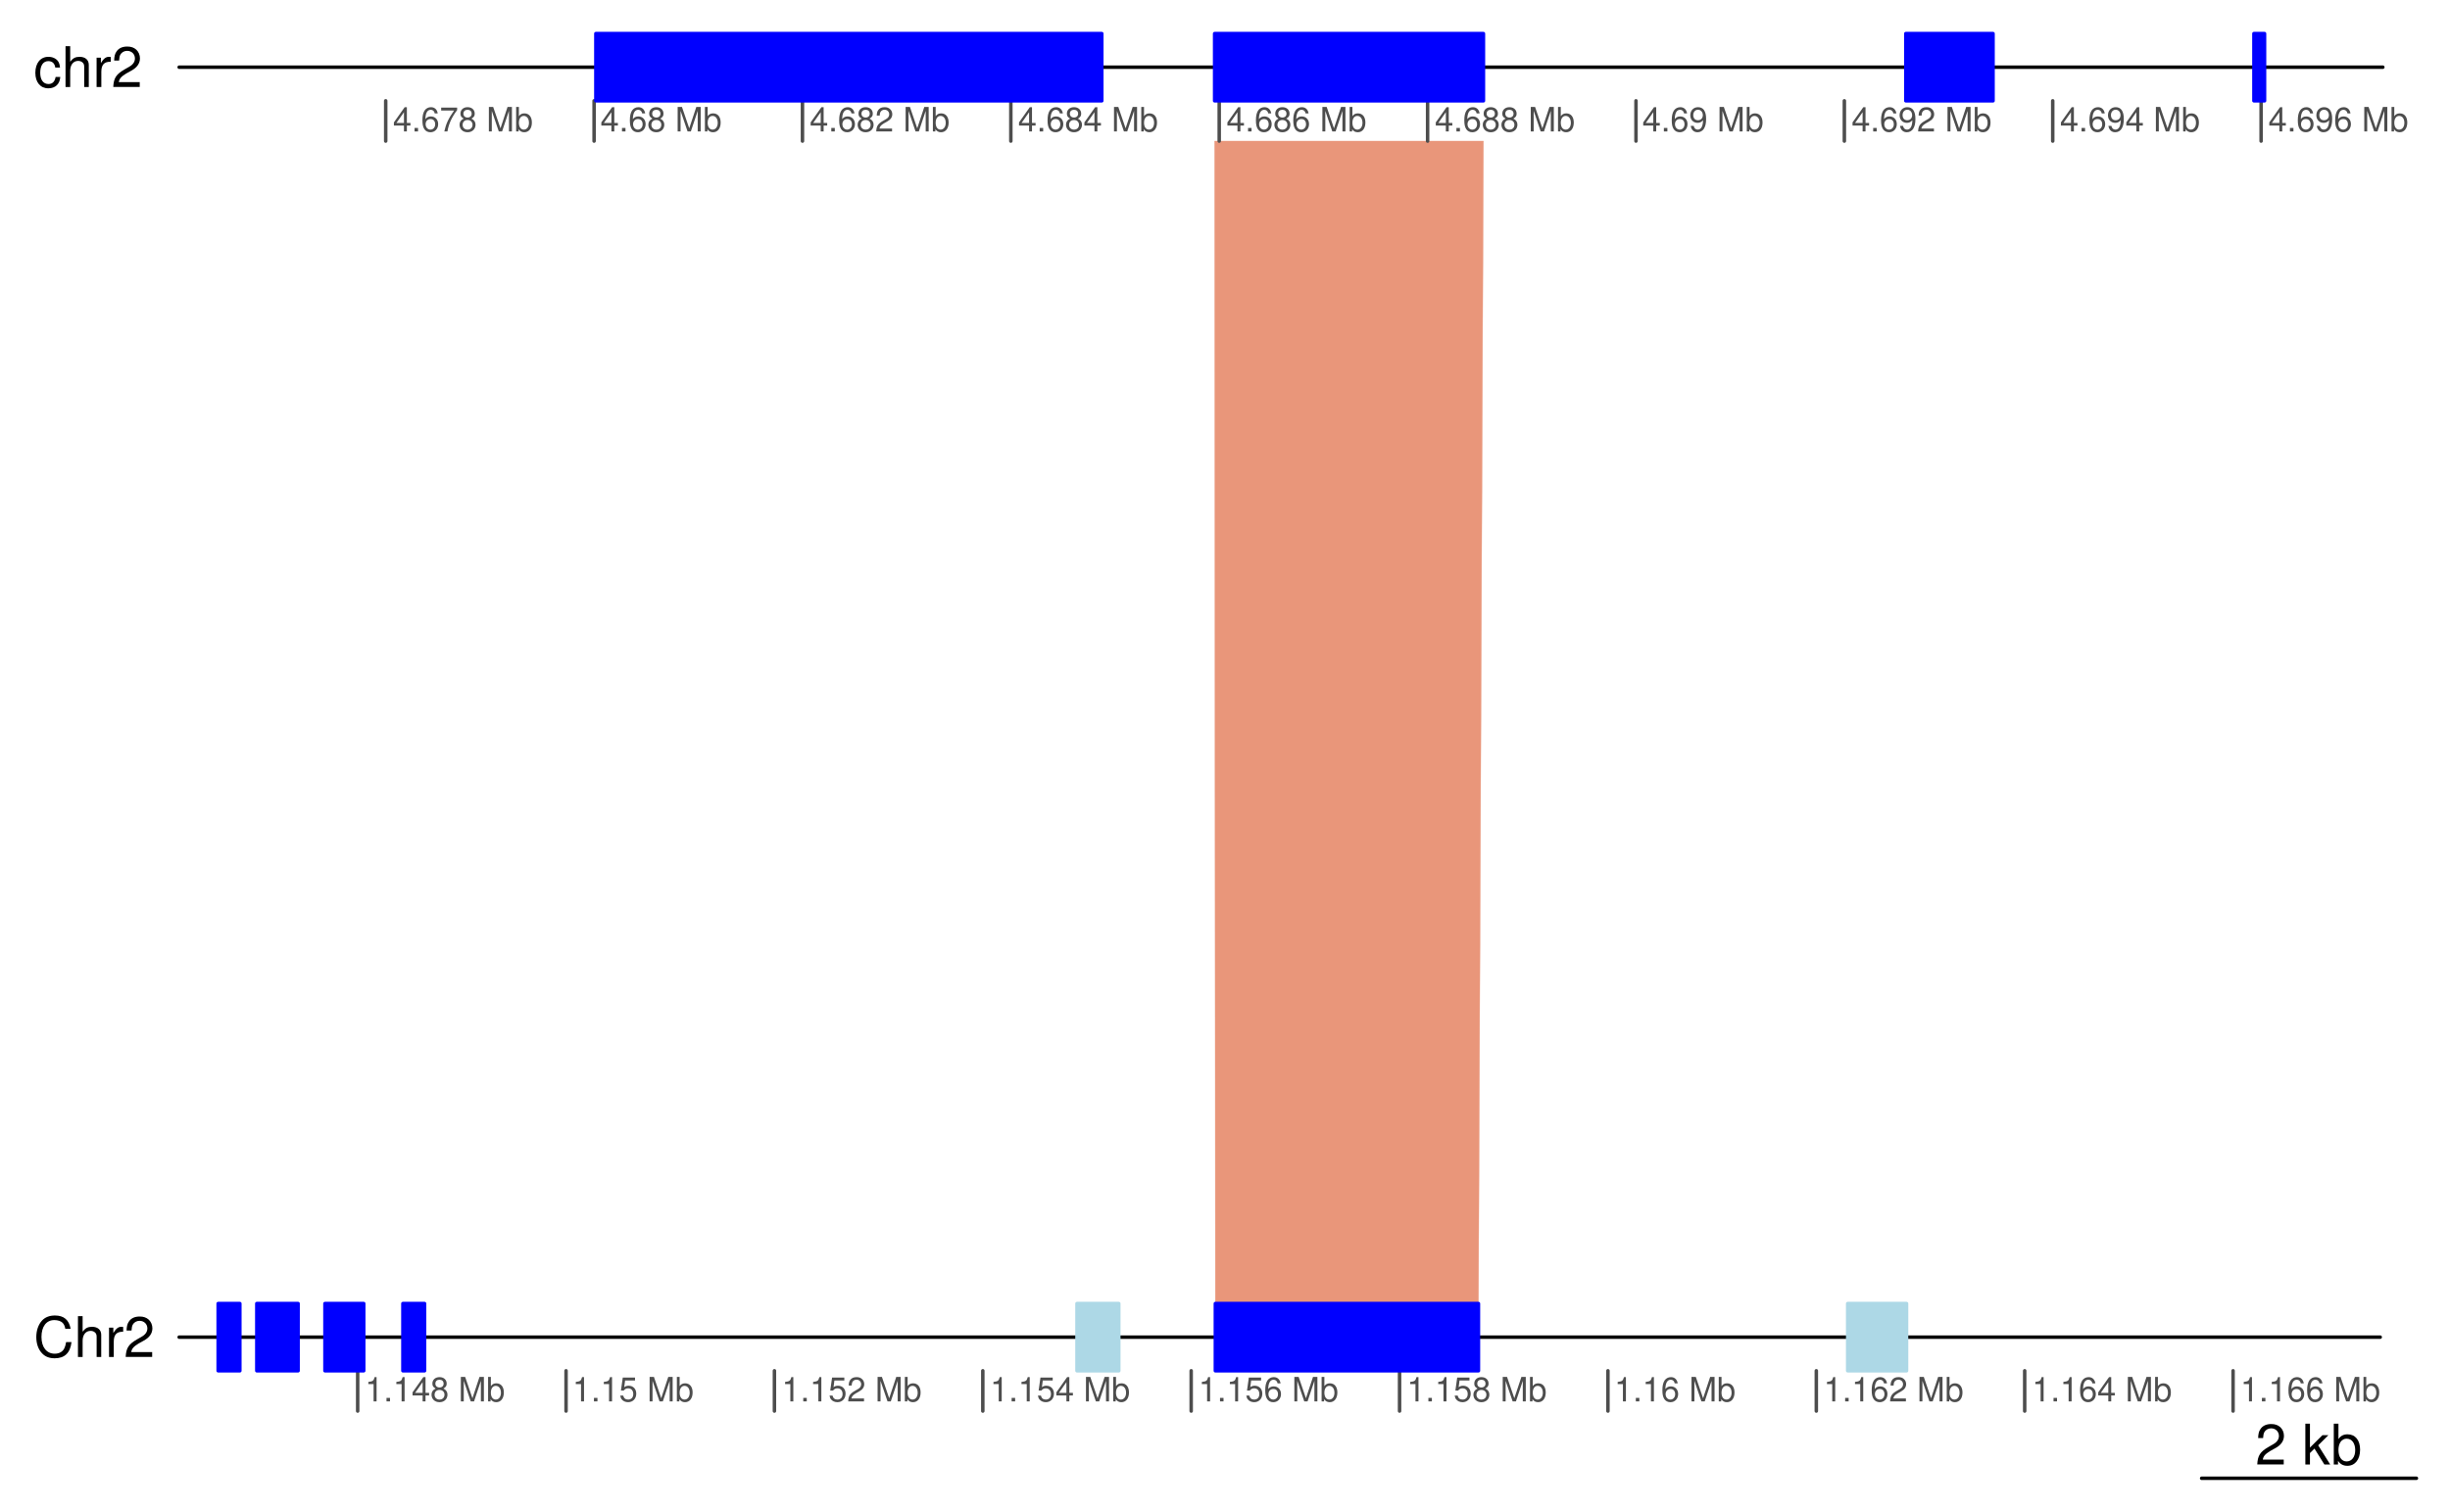
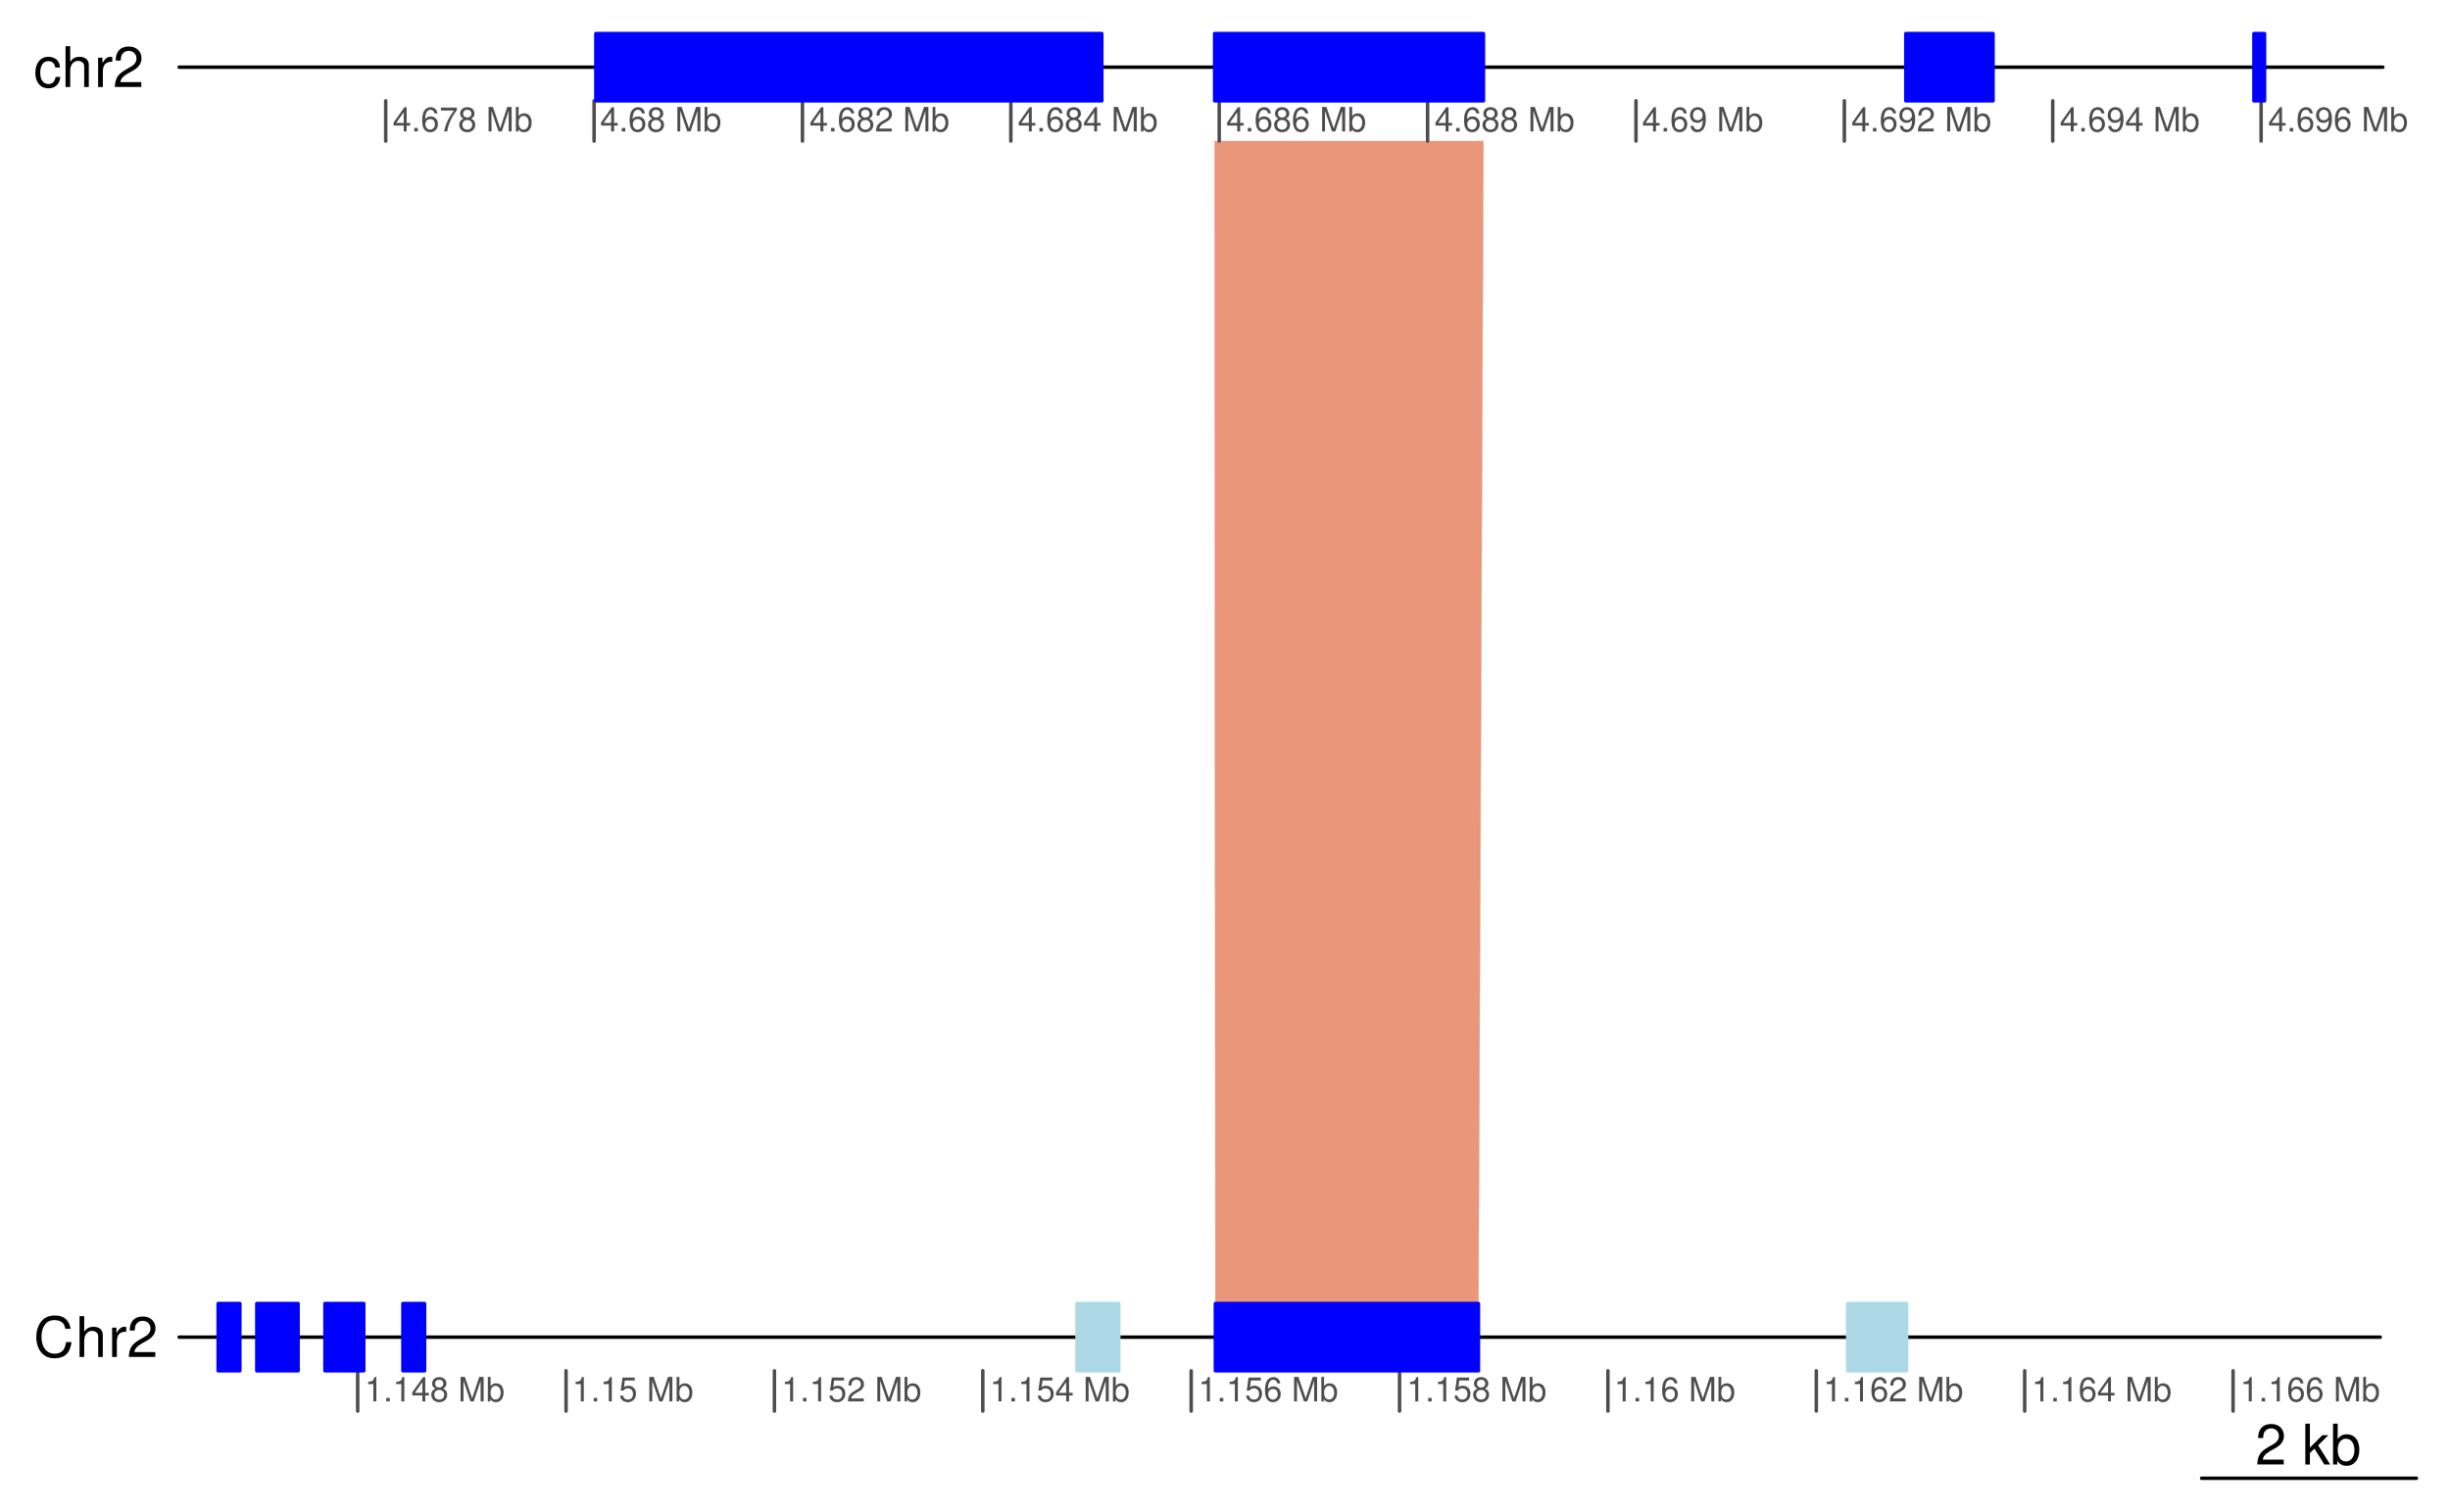
<svg xmlns="http://www.w3.org/2000/svg" xmlns:xlink="http://www.w3.org/1999/xlink" width="525pt" height="324pt" viewBox="0 0 525 324" version="1.1">
  <defs>
    <g>
      <symbol overflow="visible" id="glyph0-0">
        <path style="stroke:none;" d="" />
      </symbol>
      <symbol overflow="visible" id="glyph0-1">
        <path style="stroke:none;" d="M 6.078 -1.047 L 1.594 -1.047 C 1.703 -1.766 2.094 -2.219 3.125 -2.859 L 4.328 -3.531 C 5.516 -4.188 6.125 -5.078 6.125 -6.141 C 6.125 -6.859 5.844 -7.531 5.344 -8 C 4.844 -8.453 4.219 -8.672 3.406 -8.672 C 2.328 -8.672 1.531 -8.297 1.062 -7.547 C 0.75 -7.094 0.625 -6.547 0.594 -5.672 L 1.656 -5.672 C 1.688 -6.266 1.766 -6.609 1.906 -6.906 C 2.188 -7.422 2.734 -7.75 3.375 -7.75 C 4.328 -7.75 5.047 -7.062 5.047 -6.125 C 5.047 -5.422 4.656 -4.828 3.906 -4.391 L 2.797 -3.75 C 1.016 -2.719 0.5 -1.906 0.406 -0.016 L 6.078 -0.016 Z M 6.078 -1.047 " />
      </symbol>
      <symbol overflow="visible" id="glyph0-2">
        <path style="stroke:none;" d="" />
      </symbol>
      <symbol overflow="visible" id="glyph0-3">
        <path style="stroke:none;" d="M 1.688 -8.75 L 0.703 -8.75 L 0.703 0 L 1.688 0 L 1.688 -2.453 L 2.656 -3.406 L 4.781 0 L 6.031 0 L 3.453 -4.109 L 5.641 -6.281 L 4.359 -6.281 L 1.688 -3.625 Z M 1.688 -8.75 " />
      </symbol>
      <symbol overflow="visible" id="glyph0-4">
        <path style="stroke:none;" d="M 0.641 -8.75 L 0.641 0 L 1.547 0 L 1.547 -0.797 C 2.031 -0.078 2.656 0.281 3.547 0.281 C 5.203 0.281 6.281 -1.078 6.281 -3.172 C 6.281 -5.203 5.25 -6.469 3.594 -6.469 C 2.719 -6.469 2.109 -6.141 1.641 -5.438 L 1.641 -8.75 Z M 3.391 -5.531 C 4.516 -5.531 5.234 -4.562 5.234 -3.062 C 5.234 -1.625 4.484 -0.656 3.391 -0.656 C 2.328 -0.656 1.641 -1.625 1.641 -3.094 C 1.641 -4.578 2.328 -5.531 3.391 -5.531 Z M 3.391 -5.531 " />
      </symbol>
      <symbol overflow="visible" id="glyph0-5">
        <path style="stroke:none;" d="M 5.656 -4.172 C 5.609 -4.781 5.469 -5.188 5.234 -5.531 C 4.797 -6.125 4.047 -6.469 3.172 -6.469 C 1.469 -6.469 0.375 -5.125 0.375 -3.031 C 0.375 -1.016 1.453 0.281 3.156 0.281 C 4.656 0.281 5.609 -0.625 5.719 -2.156 L 4.719 -2.156 C 4.547 -1.156 4.031 -0.641 3.188 -0.641 C 2.078 -0.641 1.422 -1.547 1.422 -3.031 C 1.422 -4.609 2.062 -5.547 3.156 -5.547 C 4 -5.547 4.531 -5.047 4.641 -4.172 Z M 5.656 -4.172 " />
      </symbol>
      <symbol overflow="visible" id="glyph0-6">
        <path style="stroke:none;" d="M 0.844 -8.75 L 0.844 0 L 1.844 0 L 1.844 -3.469 C 1.844 -4.75 2.516 -5.594 3.547 -5.594 C 3.875 -5.594 4.188 -5.5 4.422 -5.312 C 4.719 -5.094 4.844 -4.797 4.844 -4.359 L 4.844 0 L 5.828 0 L 5.828 -4.75 C 5.828 -5.812 5.078 -6.469 3.859 -6.469 C 2.969 -6.469 2.422 -6.188 1.844 -5.422 L 1.844 -8.75 Z M 0.844 -8.75 " />
      </symbol>
      <symbol overflow="visible" id="glyph0-7">
        <path style="stroke:none;" d="M 0.828 -6.281 L 0.828 0 L 1.844 0 L 1.844 -3.266 C 1.844 -4.781 2.469 -5.453 3.859 -5.406 L 3.859 -6.438 C 3.688 -6.453 3.594 -6.469 3.469 -6.469 C 2.812 -6.469 2.328 -6.078 1.75 -5.141 L 1.75 -6.281 Z M 0.828 -6.281 " />
      </symbol>
      <symbol overflow="visible" id="glyph0-8">
        <path style="stroke:none;" d="M 7.938 -6.031 C 7.594 -7.953 6.484 -8.891 4.578 -8.891 C 3.391 -8.891 2.453 -8.516 1.797 -7.797 C 1.016 -6.938 0.578 -5.688 0.578 -4.266 C 0.578 -2.828 1.016 -1.594 1.844 -0.75 C 2.516 -0.047 3.391 0.281 4.531 0.281 C 6.656 0.281 7.859 -0.875 8.125 -3.188 L 6.969 -3.188 C 6.875 -2.594 6.75 -2.188 6.578 -1.844 C 6.219 -1.109 5.469 -0.703 4.531 -0.703 C 2.797 -0.703 1.688 -2.094 1.688 -4.281 C 1.688 -6.531 2.734 -7.906 4.438 -7.906 C 5.141 -7.906 5.812 -7.703 6.172 -7.359 C 6.484 -7.062 6.672 -6.703 6.797 -6.031 Z M 7.938 -6.031 " />
      </symbol>
      <symbol overflow="visible" id="glyph1-0">
        <path style="stroke:none;" d="" />
      </symbol>
      <symbol overflow="visible" id="glyph1-1">
        <path style="stroke:none;" d="M 2.359 -1.266 L 2.359 0 L 2.984 0 L 2.984 -1.266 L 3.75 -1.266 L 3.75 -1.828 L 2.984 -1.828 L 2.984 -5.203 L 2.516 -5.203 L 0.203 -1.938 L 0.203 -1.266 Z M 2.359 -1.828 L 0.75 -1.828 L 2.359 -4.125 Z M 2.359 -1.828 " />
      </symbol>
      <symbol overflow="visible" id="glyph1-2">
        <path style="stroke:none;" d="M 1.375 -0.75 L 0.625 -0.75 L 0.625 0 L 1.375 0 Z M 1.375 -0.75 " />
      </symbol>
      <symbol overflow="visible" id="glyph1-3">
        <path style="stroke:none;" d="M 3.594 -3.859 C 3.469 -4.703 2.922 -5.203 2.141 -5.203 C 1.578 -5.203 1.078 -4.938 0.766 -4.469 C 0.453 -3.953 0.312 -3.328 0.312 -2.375 C 0.312 -1.5 0.438 -0.938 0.734 -0.484 C 1.016 -0.062 1.469 0.172 2.031 0.172 C 3 0.172 3.688 -0.562 3.688 -1.578 C 3.688 -2.531 3.047 -3.219 2.125 -3.219 C 1.625 -3.219 1.234 -3.031 0.953 -2.641 C 0.969 -3.938 1.375 -4.641 2.094 -4.641 C 2.547 -4.641 2.859 -4.359 2.953 -3.859 Z M 2.047 -2.656 C 2.672 -2.656 3.047 -2.219 3.047 -1.531 C 3.047 -0.875 2.609 -0.391 2.031 -0.391 C 1.438 -0.391 1 -0.891 1 -1.562 C 1 -2.203 1.422 -2.656 2.047 -2.656 Z M 2.047 -2.656 " />
      </symbol>
      <symbol overflow="visible" id="glyph1-4">
        <path style="stroke:none;" d="M 3.75 -5.109 L 0.328 -5.109 L 0.328 -4.484 L 3.094 -4.484 C 1.875 -2.75 1.375 -1.672 1 0 L 1.672 0 C 1.953 -1.641 2.594 -3.047 3.75 -4.578 Z M 3.75 -5.109 " />
      </symbol>
      <symbol overflow="visible" id="glyph1-5">
        <path style="stroke:none;" d="M 2.812 -2.75 C 3.344 -3.062 3.516 -3.328 3.516 -3.812 C 3.516 -4.641 2.891 -5.203 1.984 -5.203 C 1.078 -5.203 0.453 -4.641 0.453 -3.828 C 0.453 -3.328 0.609 -3.078 1.141 -2.75 C 0.547 -2.453 0.266 -2.031 0.266 -1.453 C 0.266 -0.5 0.969 0.172 1.984 0.172 C 2.984 0.172 3.688 -0.5 3.688 -1.453 C 3.688 -2.031 3.406 -2.453 2.812 -2.75 Z M 1.984 -4.641 C 2.516 -4.641 2.859 -4.328 2.859 -3.797 C 2.859 -3.312 2.516 -2.984 1.984 -2.984 C 1.438 -2.984 1.094 -3.312 1.094 -3.812 C 1.094 -4.328 1.438 -4.641 1.984 -4.641 Z M 1.984 -2.453 C 2.609 -2.453 3.047 -2.031 3.047 -1.438 C 3.047 -0.812 2.625 -0.391 1.969 -0.391 C 1.344 -0.391 0.922 -0.828 0.922 -1.422 C 0.922 -2.047 1.344 -2.453 1.984 -2.453 Z M 1.984 -2.453 " />
      </symbol>
      <symbol overflow="visible" id="glyph1-6">
        <path style="stroke:none;" d="" />
      </symbol>
      <symbol overflow="visible" id="glyph1-7">
        <path style="stroke:none;" d="M 3.375 0 L 4.844 -4.406 L 4.844 0 L 5.484 0 L 5.484 -5.25 L 4.547 -5.25 L 3.031 -0.672 L 1.469 -5.25 L 0.547 -5.25 L 0.547 0 L 1.172 0 L 1.172 -4.406 L 2.672 0 Z M 3.375 0 " />
      </symbol>
      <symbol overflow="visible" id="glyph1-8">
        <path style="stroke:none;" d="M 0.391 -5.25 L 0.391 0 L 0.922 0 L 0.922 -0.484 C 1.219 -0.047 1.594 0.172 2.125 0.172 C 3.125 0.172 3.766 -0.641 3.766 -1.906 C 3.766 -3.125 3.156 -3.875 2.156 -3.875 C 1.641 -3.875 1.266 -3.688 0.984 -3.266 L 0.984 -5.25 Z M 2.031 -3.328 C 2.703 -3.328 3.141 -2.734 3.141 -1.844 C 3.141 -0.984 2.688 -0.391 2.031 -0.391 C 1.391 -0.391 0.984 -0.969 0.984 -1.859 C 0.984 -2.75 1.391 -3.328 2.031 -3.328 Z M 2.031 -3.328 " />
      </symbol>
      <symbol overflow="visible" id="glyph1-9">
        <path style="stroke:none;" d="M 3.641 -0.625 L 0.953 -0.625 C 1.016 -1.062 1.25 -1.328 1.875 -1.719 L 2.594 -2.125 C 3.312 -2.516 3.688 -3.047 3.688 -3.688 C 3.688 -4.125 3.516 -4.531 3.203 -4.797 C 2.906 -5.078 2.531 -5.203 2.047 -5.203 C 1.391 -5.203 0.922 -4.984 0.641 -4.531 C 0.453 -4.25 0.375 -3.938 0.359 -3.406 L 1 -3.406 C 1.016 -3.766 1.062 -3.969 1.141 -4.141 C 1.312 -4.453 1.641 -4.656 2.031 -4.656 C 2.594 -4.656 3.031 -4.234 3.031 -3.672 C 3.031 -3.25 2.797 -2.891 2.344 -2.641 L 1.672 -2.25 C 0.609 -1.641 0.297 -1.141 0.25 0 L 3.641 0 Z M 3.641 -0.625 " />
      </symbol>
      <symbol overflow="visible" id="glyph1-10">
        <path style="stroke:none;" d="M 0.375 -1.188 C 0.5 -0.344 1.047 0.172 1.828 0.172 C 2.406 0.172 2.906 -0.109 3.203 -0.578 C 3.516 -1.094 3.672 -1.719 3.672 -2.672 C 3.672 -3.547 3.531 -4.094 3.234 -4.562 C 2.953 -4.984 2.5 -5.203 1.938 -5.203 C 0.969 -5.203 0.281 -4.484 0.281 -3.469 C 0.281 -2.516 0.922 -1.844 1.844 -1.844 C 2.328 -1.844 2.688 -2.016 3.016 -2.406 C 3 -1.109 2.594 -0.391 1.875 -0.391 C 1.422 -0.391 1.109 -0.688 1.016 -1.188 Z M 1.938 -4.656 C 2.531 -4.656 2.969 -4.156 2.969 -3.484 C 2.969 -2.844 2.547 -2.406 1.922 -2.406 C 1.297 -2.406 0.922 -2.828 0.922 -3.516 C 0.922 -4.172 1.344 -4.656 1.938 -4.656 Z M 1.938 -4.656 " />
      </symbol>
      <symbol overflow="visible" id="glyph1-11">
        <path style="stroke:none;" d="M 1.859 -3.703 L 1.859 0 L 2.5 0 L 2.5 -5.203 L 2.078 -5.203 C 1.859 -4.406 1.719 -4.297 0.734 -4.172 L 0.734 -3.703 Z M 1.859 -3.703 " />
      </symbol>
      <symbol overflow="visible" id="glyph1-12">
        <path style="stroke:none;" d="M 3.422 -5.109 L 0.797 -5.109 L 0.406 -2.328 L 1 -2.328 C 1.297 -2.672 1.531 -2.797 1.938 -2.797 C 2.625 -2.797 3.047 -2.328 3.047 -1.578 C 3.047 -0.844 2.625 -0.391 1.938 -0.391 C 1.375 -0.391 1.031 -0.672 0.891 -1.25 L 0.25 -1.25 C 0.344 -0.828 0.406 -0.641 0.562 -0.453 C 0.844 -0.062 1.375 0.172 1.938 0.172 C 2.969 0.172 3.688 -0.578 3.688 -1.656 C 3.688 -2.672 3.031 -3.359 2.047 -3.359 C 1.688 -3.359 1.391 -3.266 1.109 -3.047 L 1.297 -4.484 L 3.422 -4.484 Z M 3.422 -5.109 " />
      </symbol>
    </g>
  </defs>
  <g id="surface2">
    <path style="fill:none;stroke-width:0.75;stroke-linecap:round;stroke-linejoin:round;stroke:rgb(0%,0%,0%);stroke-opacity:1;stroke-miterlimit:10;" d="M 517.801 316.801 L 471.785 316.801 " />
    <g style="fill:rgb(0%,0%,0%);fill-opacity:1;">
      <use xlink:href="#glyph0-1" x="483.293" y="313.85" />
-       <use xlink:href="#glyph0-2" x="489.965" y="313.85" />
-       <use xlink:href="#glyph0-3" x="493.301" y="313.85" />
-       <use xlink:href="#glyph0-4" x="499.455" y="313.85" />
+       <use xlink:href="#glyph0-2" x="490.293" y="313.85" />
+       <use xlink:href="#glyph0-3" x="493.293" y="313.85" />
+       <use xlink:href="#glyph0-4" x="499.293" y="313.85" />
    </g>
    <g style="fill:rgb(0%,0%,0%);fill-opacity:1;">
      <use xlink:href="#glyph0-5" x="7.199" y="18.646" />
-       <use xlink:href="#glyph0-6" x="13.198" y="18.646" />
-       <use xlink:href="#glyph0-7" x="19.87" y="18.646" />
-       <use xlink:href="#glyph0-1" x="23.865" y="18.646" />
+       <use xlink:href="#glyph0-6" x="13.199" y="18.646" />
+       <use xlink:href="#glyph0-7" x="20.199" y="18.646" />
+       <use xlink:href="#glyph0-1" x="24.199" y="18.646" />
    </g>
    <g style="fill:rgb(0%,0%,0%);fill-opacity:1;">
      <use xlink:href="#glyph0-8" x="7.199" y="290.807" />
-       <use xlink:href="#glyph0-6" x="15.862" y="290.807" />
-       <use xlink:href="#glyph0-7" x="22.534" y="290.807" />
-       <use xlink:href="#glyph0-1" x="26.529" y="290.807" />
+       <use xlink:href="#glyph0-6" x="16.199" y="290.807" />
+       <use xlink:href="#glyph0-7" x="23.199" y="290.807" />
+       <use xlink:href="#glyph0-1" x="27.199" y="290.807" />
    </g>
    <path style="fill-rule:nonzero;fill:rgb(91.373%,58.824%,47.843%);fill-opacity:1;stroke-width:0.075;stroke-linecap:round;stroke-linejoin:round;stroke:rgb(91.373%,58.824%,47.843%);stroke-opacity:1;stroke-miterlimit:10;" d="M 260.277 30.238 L 317.879 30.238 L 316.809 279.359 L 260.434 279.359 Z M 260.277 30.238 " />
    <path style="fill:none;stroke-width:0.75;stroke-linecap:round;stroke-linejoin:round;stroke:rgb(30.196%,30.196%,30.196%);stroke-opacity:1;stroke-miterlimit:10;" d="M 82.652 30.238 L 82.652 21.602 " />
    <path style="fill:none;stroke-width:0.75;stroke-linecap:round;stroke-linejoin:round;stroke:rgb(30.196%,30.196%,30.196%);stroke-opacity:1;stroke-miterlimit:10;" d="M 127.305 30.238 L 127.305 21.602 " />
    <path style="fill:none;stroke-width:0.75;stroke-linecap:round;stroke-linejoin:round;stroke:rgb(30.196%,30.196%,30.196%);stroke-opacity:1;stroke-miterlimit:10;" d="M 171.957 30.238 L 171.957 21.602 " />
    <path style="fill:none;stroke-width:0.75;stroke-linecap:round;stroke-linejoin:round;stroke:rgb(30.196%,30.196%,30.196%);stroke-opacity:1;stroke-miterlimit:10;" d="M 216.609 30.238 L 216.609 21.602 " />
    <path style="fill:none;stroke-width:0.75;stroke-linecap:round;stroke-linejoin:round;stroke:rgb(30.196%,30.196%,30.196%);stroke-opacity:1;stroke-miterlimit:10;" d="M 261.262 30.238 L 261.262 21.602 " />
    <path style="fill:none;stroke-width:0.75;stroke-linecap:round;stroke-linejoin:round;stroke:rgb(30.196%,30.196%,30.196%);stroke-opacity:1;stroke-miterlimit:10;" d="M 305.914 30.238 L 305.914 21.602 " />
    <path style="fill:none;stroke-width:0.75;stroke-linecap:round;stroke-linejoin:round;stroke:rgb(30.196%,30.196%,30.196%);stroke-opacity:1;stroke-miterlimit:10;" d="M 350.566 30.238 L 350.566 21.602 " />
    <path style="fill:none;stroke-width:0.75;stroke-linecap:round;stroke-linejoin:round;stroke:rgb(30.196%,30.196%,30.196%);stroke-opacity:1;stroke-miterlimit:10;" d="M 395.219 30.238 L 395.219 21.602 " />
    <path style="fill:none;stroke-width:0.75;stroke-linecap:round;stroke-linejoin:round;stroke:rgb(30.196%,30.196%,30.196%);stroke-opacity:1;stroke-miterlimit:10;" d="M 439.871 30.238 L 439.871 21.602 " />
    <path style="fill:none;stroke-width:0.75;stroke-linecap:round;stroke-linejoin:round;stroke:rgb(30.196%,30.196%,30.196%);stroke-opacity:1;stroke-miterlimit:10;" d="M 484.523 30.238 L 484.523 21.602 " />
    <g style="fill:rgb(30.196%,30.196%,30.196%);fill-opacity:1;">
-       <use xlink:href="#glyph1-1" x="84.203" y="28.17" />
-       <use xlink:href="#glyph1-2" x="88.205" y="28.17" />
-       <use xlink:href="#glyph1-3" x="90.206" y="28.17" />
-       <use xlink:href="#glyph1-4" x="94.208" y="28.17" />
-       <use xlink:href="#glyph1-5" x="98.21" y="28.17" />
-       <use xlink:href="#glyph1-6" x="102.212" y="28.17" />
-       <use xlink:href="#glyph1-7" x="104.213" y="28.17" />
-       <use xlink:href="#glyph1-8" x="110.209" y="28.17" />
-     </g>
-     <g style="fill:rgb(30.196%,30.196%,30.196%);fill-opacity:1;">
-       <use xlink:href="#glyph1-1" x="128.656" y="28.17" />
-       <use xlink:href="#glyph1-2" x="132.658" y="28.17" />
-       <use xlink:href="#glyph1-3" x="134.659" y="28.17" />
-       <use xlink:href="#glyph1-5" x="138.661" y="28.17" />
-       <use xlink:href="#glyph1-6" x="142.663" y="28.17" />
-       <use xlink:href="#glyph1-7" x="144.664" y="28.17" />
-       <use xlink:href="#glyph1-8" x="150.66" y="28.17" />
-     </g>
-     <g style="fill:rgb(30.196%,30.196%,30.196%);fill-opacity:1;">
-       <use xlink:href="#glyph1-1" x="173.508" y="28.17" />
-       <use xlink:href="#glyph1-2" x="177.51" y="28.17" />
-       <use xlink:href="#glyph1-3" x="179.511" y="28.17" />
-       <use xlink:href="#glyph1-5" x="183.513" y="28.17" />
-       <use xlink:href="#glyph1-9" x="187.515" y="28.17" />
-       <use xlink:href="#glyph1-6" x="191.517" y="28.17" />
-       <use xlink:href="#glyph1-7" x="193.518" y="28.17" />
-       <use xlink:href="#glyph1-8" x="199.514" y="28.17" />
-     </g>
-     <g style="fill:rgb(30.196%,30.196%,30.196%);fill-opacity:1;">
-       <use xlink:href="#glyph1-1" x="218.16" y="28.17" />
-       <use xlink:href="#glyph1-2" x="222.162" y="28.17" />
-       <use xlink:href="#glyph1-3" x="224.163" y="28.17" />
-       <use xlink:href="#glyph1-5" x="228.165" y="28.17" />
-       <use xlink:href="#glyph1-1" x="232.167" y="28.17" />
-       <use xlink:href="#glyph1-6" x="236.169" y="28.17" />
-       <use xlink:href="#glyph1-7" x="238.17" y="28.17" />
-       <use xlink:href="#glyph1-8" x="244.166" y="28.17" />
-     </g>
-     <g style="fill:rgb(30.196%,30.196%,30.196%);fill-opacity:1;">
-       <use xlink:href="#glyph1-1" x="262.812" y="28.17" />
-       <use xlink:href="#glyph1-2" x="266.814" y="28.17" />
-       <use xlink:href="#glyph1-3" x="268.815" y="28.17" />
-       <use xlink:href="#glyph1-5" x="272.817" y="28.17" />
-       <use xlink:href="#glyph1-3" x="276.819" y="28.17" />
-       <use xlink:href="#glyph1-6" x="280.821" y="28.17" />
-       <use xlink:href="#glyph1-7" x="282.822" y="28.17" />
-       <use xlink:href="#glyph1-8" x="288.818" y="28.17" />
-     </g>
-     <g style="fill:rgb(30.196%,30.196%,30.196%);fill-opacity:1;">
-       <use xlink:href="#glyph1-1" x="307.465" y="28.17" />
-       <use xlink:href="#glyph1-2" x="311.467" y="28.17" />
-       <use xlink:href="#glyph1-3" x="313.468" y="28.17" />
-       <use xlink:href="#glyph1-5" x="317.47" y="28.17" />
-       <use xlink:href="#glyph1-5" x="321.472" y="28.17" />
-       <use xlink:href="#glyph1-6" x="325.474" y="28.17" />
-       <use xlink:href="#glyph1-7" x="327.475" y="28.17" />
-       <use xlink:href="#glyph1-8" x="333.471" y="28.17" />
-     </g>
-     <g style="fill:rgb(30.196%,30.196%,30.196%);fill-opacity:1;">
-       <use xlink:href="#glyph1-1" x="351.918" y="28.17" />
-       <use xlink:href="#glyph1-2" x="355.92" y="28.17" />
-       <use xlink:href="#glyph1-3" x="357.921" y="28.17" />
-       <use xlink:href="#glyph1-10" x="361.923" y="28.17" />
-       <use xlink:href="#glyph1-6" x="365.925" y="28.17" />
-       <use xlink:href="#glyph1-7" x="367.926" y="28.17" />
-       <use xlink:href="#glyph1-8" x="373.922" y="28.17" />
-     </g>
-     <g style="fill:rgb(30.196%,30.196%,30.196%);fill-opacity:1;">
-       <use xlink:href="#glyph1-1" x="396.77" y="28.17" />
-       <use xlink:href="#glyph1-2" x="400.771" y="28.17" />
-       <use xlink:href="#glyph1-3" x="402.772" y="28.17" />
-       <use xlink:href="#glyph1-10" x="406.774" y="28.17" />
-       <use xlink:href="#glyph1-9" x="410.776" y="28.17" />
-       <use xlink:href="#glyph1-6" x="414.778" y="28.17" />
-       <use xlink:href="#glyph1-7" x="416.779" y="28.17" />
-       <use xlink:href="#glyph1-8" x="422.775" y="28.17" />
-     </g>
-     <g style="fill:rgb(30.196%,30.196%,30.196%);fill-opacity:1;">
-       <use xlink:href="#glyph1-1" x="441.422" y="28.17" />
-       <use xlink:href="#glyph1-2" x="445.424" y="28.17" />
-       <use xlink:href="#glyph1-3" x="447.425" y="28.17" />
-       <use xlink:href="#glyph1-10" x="451.427" y="28.17" />
-       <use xlink:href="#glyph1-1" x="455.429" y="28.17" />
-       <use xlink:href="#glyph1-6" x="459.431" y="28.17" />
-       <use xlink:href="#glyph1-7" x="461.432" y="28.17" />
-       <use xlink:href="#glyph1-8" x="467.428" y="28.17" />
-     </g>
-     <g style="fill:rgb(30.196%,30.196%,30.196%);fill-opacity:1;">
-       <use xlink:href="#glyph1-1" x="486.074" y="28.17" />
-       <use xlink:href="#glyph1-2" x="490.076" y="28.17" />
-       <use xlink:href="#glyph1-3" x="492.077" y="28.17" />
-       <use xlink:href="#glyph1-10" x="496.079" y="28.17" />
-       <use xlink:href="#glyph1-3" x="500.081" y="28.17" />
-       <use xlink:href="#glyph1-6" x="504.083" y="28.17" />
-       <use xlink:href="#glyph1-7" x="506.084" y="28.17" />
-       <use xlink:href="#glyph1-8" x="512.08" y="28.17" />
+       <use xlink:href="#glyph1-1" x="84.152" y="28.17" />
+       <use xlink:href="#glyph1-2" x="88.152" y="28.17" />
+       <use xlink:href="#glyph1-3" x="90.152" y="28.17" />
+       <use xlink:href="#glyph1-4" x="94.152" y="28.17" />
+       <use xlink:href="#glyph1-5" x="98.152" y="28.17" />
+       <use xlink:href="#glyph1-6" x="102.152" y="28.17" />
+       <use xlink:href="#glyph1-7" x="104.152" y="28.17" />
+       <use xlink:href="#glyph1-8" x="110.152" y="28.17" />
+     </g>
+     <g style="fill:rgb(30.196%,30.196%,30.196%);fill-opacity:1;">
+       <use xlink:href="#glyph1-1" x="128.605" y="28.17" />
+       <use xlink:href="#glyph1-2" x="132.605" y="28.17" />
+       <use xlink:href="#glyph1-3" x="134.605" y="28.17" />
+       <use xlink:href="#glyph1-5" x="138.605" y="28.17" />
+       <use xlink:href="#glyph1-6" x="142.605" y="28.17" />
+       <use xlink:href="#glyph1-7" x="144.605" y="28.17" />
+       <use xlink:href="#glyph1-8" x="150.605" y="28.17" />
+     </g>
+     <g style="fill:rgb(30.196%,30.196%,30.196%);fill-opacity:1;">
+       <use xlink:href="#glyph1-1" x="173.457" y="28.17" />
+       <use xlink:href="#glyph1-2" x="177.457" y="28.17" />
+       <use xlink:href="#glyph1-3" x="179.457" y="28.17" />
+       <use xlink:href="#glyph1-5" x="183.457" y="28.17" />
+       <use xlink:href="#glyph1-9" x="187.457" y="28.17" />
+       <use xlink:href="#glyph1-6" x="191.457" y="28.17" />
+       <use xlink:href="#glyph1-7" x="193.457" y="28.17" />
+       <use xlink:href="#glyph1-8" x="199.457" y="28.17" />
+     </g>
+     <g style="fill:rgb(30.196%,30.196%,30.196%);fill-opacity:1;">
+       <use xlink:href="#glyph1-1" x="218.109" y="28.17" />
+       <use xlink:href="#glyph1-2" x="222.109" y="28.17" />
+       <use xlink:href="#glyph1-3" x="224.109" y="28.17" />
+       <use xlink:href="#glyph1-5" x="228.109" y="28.17" />
+       <use xlink:href="#glyph1-1" x="232.109" y="28.17" />
+       <use xlink:href="#glyph1-6" x="236.109" y="28.17" />
+       <use xlink:href="#glyph1-7" x="238.109" y="28.17" />
+       <use xlink:href="#glyph1-8" x="244.109" y="28.17" />
+     </g>
+     <g style="fill:rgb(30.196%,30.196%,30.196%);fill-opacity:1;">
+       <use xlink:href="#glyph1-1" x="262.762" y="28.17" />
+       <use xlink:href="#glyph1-2" x="266.762" y="28.17" />
+       <use xlink:href="#glyph1-3" x="268.762" y="28.17" />
+       <use xlink:href="#glyph1-5" x="272.762" y="28.17" />
+       <use xlink:href="#glyph1-3" x="276.762" y="28.17" />
+       <use xlink:href="#glyph1-6" x="280.762" y="28.17" />
+       <use xlink:href="#glyph1-7" x="282.762" y="28.17" />
+       <use xlink:href="#glyph1-8" x="288.762" y="28.17" />
+     </g>
+     <g style="fill:rgb(30.196%,30.196%,30.196%);fill-opacity:1;">
+       <use xlink:href="#glyph1-1" x="307.414" y="28.17" />
+       <use xlink:href="#glyph1-2" x="311.414" y="28.17" />
+       <use xlink:href="#glyph1-3" x="313.414" y="28.17" />
+       <use xlink:href="#glyph1-5" x="317.414" y="28.17" />
+       <use xlink:href="#glyph1-5" x="321.414" y="28.17" />
+       <use xlink:href="#glyph1-6" x="325.414" y="28.17" />
+       <use xlink:href="#glyph1-7" x="327.414" y="28.17" />
+       <use xlink:href="#glyph1-8" x="333.414" y="28.17" />
+     </g>
+     <g style="fill:rgb(30.196%,30.196%,30.196%);fill-opacity:1;">
+       <use xlink:href="#glyph1-1" x="351.867" y="28.17" />
+       <use xlink:href="#glyph1-2" x="355.867" y="28.17" />
+       <use xlink:href="#glyph1-3" x="357.867" y="28.17" />
+       <use xlink:href="#glyph1-10" x="361.867" y="28.17" />
+       <use xlink:href="#glyph1-6" x="365.867" y="28.17" />
+       <use xlink:href="#glyph1-7" x="367.867" y="28.17" />
+       <use xlink:href="#glyph1-8" x="373.867" y="28.17" />
+     </g>
+     <g style="fill:rgb(30.196%,30.196%,30.196%);fill-opacity:1;">
+       <use xlink:href="#glyph1-1" x="396.719" y="28.17" />
+       <use xlink:href="#glyph1-2" x="400.719" y="28.17" />
+       <use xlink:href="#glyph1-3" x="402.719" y="28.17" />
+       <use xlink:href="#glyph1-10" x="406.719" y="28.17" />
+       <use xlink:href="#glyph1-9" x="410.719" y="28.17" />
+       <use xlink:href="#glyph1-6" x="414.719" y="28.17" />
+       <use xlink:href="#glyph1-7" x="416.719" y="28.17" />
+       <use xlink:href="#glyph1-8" x="422.719" y="28.17" />
+     </g>
+     <g style="fill:rgb(30.196%,30.196%,30.196%);fill-opacity:1;">
+       <use xlink:href="#glyph1-1" x="441.371" y="28.17" />
+       <use xlink:href="#glyph1-2" x="445.371" y="28.17" />
+       <use xlink:href="#glyph1-3" x="447.371" y="28.17" />
+       <use xlink:href="#glyph1-10" x="451.371" y="28.17" />
+       <use xlink:href="#glyph1-1" x="455.371" y="28.17" />
+       <use xlink:href="#glyph1-6" x="459.371" y="28.17" />
+       <use xlink:href="#glyph1-7" x="461.371" y="28.17" />
+       <use xlink:href="#glyph1-8" x="467.371" y="28.17" />
+     </g>
+     <g style="fill:rgb(30.196%,30.196%,30.196%);fill-opacity:1;">
+       <use xlink:href="#glyph1-1" x="486.023" y="28.17" />
+       <use xlink:href="#glyph1-2" x="490.023" y="28.17" />
+       <use xlink:href="#glyph1-3" x="492.023" y="28.17" />
+       <use xlink:href="#glyph1-10" x="496.023" y="28.17" />
+       <use xlink:href="#glyph1-3" x="500.023" y="28.17" />
+       <use xlink:href="#glyph1-6" x="504.023" y="28.17" />
+       <use xlink:href="#glyph1-7" x="506.023" y="28.17" />
+       <use xlink:href="#glyph1-8" x="512.023" y="28.17" />
    </g>
    <path style="fill:none;stroke-width:0.75;stroke-linecap:round;stroke-linejoin:round;stroke:rgb(0%,0%,0%);stroke-opacity:1;stroke-miterlimit:10;" d="M 38.398 14.398 L 510.602 14.398 " />
    <path style="fill-rule:nonzero;fill:rgb(0%,0%,100%);fill-opacity:1;stroke-width:0.75;stroke-linecap:round;stroke-linejoin:round;stroke:rgb(0%,0%,100%);stroke-opacity:1;stroke-miterlimit:10;" d="M 260.277 21.602 L 260.277 7.199 L 317.879 7.199 L 317.879 21.602 Z M 260.277 21.602 " />
    <path style="fill-rule:nonzero;fill:rgb(0%,0%,100%);fill-opacity:1;stroke-width:0.75;stroke-linecap:round;stroke-linejoin:round;stroke:rgb(0%,0%,100%);stroke-opacity:1;stroke-miterlimit:10;" d="M 482.984 21.602 L 482.984 7.199 L 485.258 7.199 L 485.258 21.602 Z M 482.984 21.602 " />
    <path style="fill-rule:nonzero;fill:rgb(0%,0%,100%);fill-opacity:1;stroke-width:0.75;stroke-linecap:round;stroke-linejoin:round;stroke:rgb(0%,0%,100%);stroke-opacity:1;stroke-miterlimit:10;" d="M 127.684 21.602 L 127.684 7.199 L 236.098 7.199 L 236.098 21.602 Z M 127.684 21.602 " />
    <path style="fill-rule:nonzero;fill:rgb(0%,0%,100%);fill-opacity:1;stroke-width:0.75;stroke-linecap:round;stroke-linejoin:round;stroke:rgb(0%,0%,100%);stroke-opacity:1;stroke-miterlimit:10;" d="M 408.391 21.602 L 408.391 7.199 L 427.078 7.199 L 427.078 21.602 Z M 408.391 21.602 " />
    <path style="fill:none;stroke-width:0.75;stroke-linecap:round;stroke-linejoin:round;stroke:rgb(30.196%,30.196%,30.196%);stroke-opacity:1;stroke-miterlimit:10;" d="M 76.645 302.398 L 76.645 293.762 " />
    <path style="fill:none;stroke-width:0.75;stroke-linecap:round;stroke-linejoin:round;stroke:rgb(30.196%,30.196%,30.196%);stroke-opacity:1;stroke-miterlimit:10;" d="M 121.297 302.398 L 121.297 293.762 " />
    <path style="fill:none;stroke-width:0.75;stroke-linecap:round;stroke-linejoin:round;stroke:rgb(30.196%,30.196%,30.196%);stroke-opacity:1;stroke-miterlimit:10;" d="M 165.949 302.398 L 165.949 293.762 " />
    <path style="fill:none;stroke-width:0.75;stroke-linecap:round;stroke-linejoin:round;stroke:rgb(30.196%,30.196%,30.196%);stroke-opacity:1;stroke-miterlimit:10;" d="M 210.602 302.398 L 210.602 293.762 " />
    <path style="fill:none;stroke-width:0.75;stroke-linecap:round;stroke-linejoin:round;stroke:rgb(30.196%,30.196%,30.196%);stroke-opacity:1;stroke-miterlimit:10;" d="M 255.254 302.398 L 255.254 293.762 " />
    <path style="fill:none;stroke-width:0.75;stroke-linecap:round;stroke-linejoin:round;stroke:rgb(30.196%,30.196%,30.196%);stroke-opacity:1;stroke-miterlimit:10;" d="M 299.906 302.398 L 299.906 293.762 " />
    <path style="fill:none;stroke-width:0.75;stroke-linecap:round;stroke-linejoin:round;stroke:rgb(30.196%,30.196%,30.196%);stroke-opacity:1;stroke-miterlimit:10;" d="M 344.559 302.398 L 344.559 293.762 " />
    <path style="fill:none;stroke-width:0.75;stroke-linecap:round;stroke-linejoin:round;stroke:rgb(30.196%,30.196%,30.196%);stroke-opacity:1;stroke-miterlimit:10;" d="M 389.211 302.398 L 389.211 293.762 " />
    <path style="fill:none;stroke-width:0.75;stroke-linecap:round;stroke-linejoin:round;stroke:rgb(30.196%,30.196%,30.196%);stroke-opacity:1;stroke-miterlimit:10;" d="M 433.863 302.398 L 433.863 293.762 " />
    <path style="fill:none;stroke-width:0.75;stroke-linecap:round;stroke-linejoin:round;stroke:rgb(30.196%,30.196%,30.196%);stroke-opacity:1;stroke-miterlimit:10;" d="M 478.516 302.398 L 478.516 293.762 " />
    <g style="fill:rgb(30.196%,30.196%,30.196%);fill-opacity:1;">
-       <use xlink:href="#glyph1-11" x="78.195" y="300.326" />
-       <use xlink:href="#glyph1-2" x="82.197" y="300.326" />
-       <use xlink:href="#glyph1-11" x="84.198" y="300.326" />
-       <use xlink:href="#glyph1-1" x="88.2" y="300.326" />
-       <use xlink:href="#glyph1-5" x="92.202" y="300.326" />
-       <use xlink:href="#glyph1-6" x="96.204" y="300.326" />
-       <use xlink:href="#glyph1-7" x="98.205" y="300.326" />
-       <use xlink:href="#glyph1-8" x="104.201" y="300.326" />
-     </g>
-     <g style="fill:rgb(30.196%,30.196%,30.196%);fill-opacity:1;">
-       <use xlink:href="#glyph1-11" x="122.648" y="300.326" />
-       <use xlink:href="#glyph1-2" x="126.65" y="300.326" />
-       <use xlink:href="#glyph1-11" x="128.651" y="300.326" />
-       <use xlink:href="#glyph1-12" x="132.653" y="300.326" />
-       <use xlink:href="#glyph1-6" x="136.655" y="300.326" />
-       <use xlink:href="#glyph1-7" x="138.656" y="300.326" />
-       <use xlink:href="#glyph1-8" x="144.652" y="300.326" />
-     </g>
-     <g style="fill:rgb(30.196%,30.196%,30.196%);fill-opacity:1;">
-       <use xlink:href="#glyph1-11" x="167.5" y="300.326" />
-       <use xlink:href="#glyph1-2" x="171.502" y="300.326" />
-       <use xlink:href="#glyph1-11" x="173.503" y="300.326" />
-       <use xlink:href="#glyph1-12" x="177.505" y="300.326" />
-       <use xlink:href="#glyph1-9" x="181.507" y="300.326" />
-       <use xlink:href="#glyph1-6" x="185.509" y="300.326" />
-       <use xlink:href="#glyph1-7" x="187.51" y="300.326" />
-       <use xlink:href="#glyph1-8" x="193.506" y="300.326" />
-     </g>
-     <g style="fill:rgb(30.196%,30.196%,30.196%);fill-opacity:1;">
-       <use xlink:href="#glyph1-11" x="212.152" y="300.326" />
-       <use xlink:href="#glyph1-2" x="216.154" y="300.326" />
-       <use xlink:href="#glyph1-11" x="218.155" y="300.326" />
-       <use xlink:href="#glyph1-12" x="222.157" y="300.326" />
-       <use xlink:href="#glyph1-1" x="226.159" y="300.326" />
-       <use xlink:href="#glyph1-6" x="230.161" y="300.326" />
-       <use xlink:href="#glyph1-7" x="232.162" y="300.326" />
-       <use xlink:href="#glyph1-8" x="238.158" y="300.326" />
-     </g>
-     <g style="fill:rgb(30.196%,30.196%,30.196%);fill-opacity:1;">
-       <use xlink:href="#glyph1-11" x="256.805" y="300.326" />
-       <use xlink:href="#glyph1-2" x="260.807" y="300.326" />
-       <use xlink:href="#glyph1-11" x="262.808" y="300.326" />
-       <use xlink:href="#glyph1-12" x="266.81" y="300.326" />
-       <use xlink:href="#glyph1-3" x="270.812" y="300.326" />
-       <use xlink:href="#glyph1-6" x="274.813" y="300.326" />
-       <use xlink:href="#glyph1-7" x="276.814" y="300.326" />
-       <use xlink:href="#glyph1-8" x="282.811" y="300.326" />
-     </g>
-     <g style="fill:rgb(30.196%,30.196%,30.196%);fill-opacity:1;">
-       <use xlink:href="#glyph1-11" x="301.457" y="300.326" />
-       <use xlink:href="#glyph1-2" x="305.459" y="300.326" />
-       <use xlink:href="#glyph1-11" x="307.46" y="300.326" />
-       <use xlink:href="#glyph1-12" x="311.462" y="300.326" />
-       <use xlink:href="#glyph1-5" x="315.464" y="300.326" />
-       <use xlink:href="#glyph1-6" x="319.466" y="300.326" />
-       <use xlink:href="#glyph1-7" x="321.467" y="300.326" />
-       <use xlink:href="#glyph1-8" x="327.463" y="300.326" />
-     </g>
-     <g style="fill:rgb(30.196%,30.196%,30.196%);fill-opacity:1;">
-       <use xlink:href="#glyph1-11" x="345.91" y="300.326" />
-       <use xlink:href="#glyph1-2" x="349.912" y="300.326" />
-       <use xlink:href="#glyph1-11" x="351.913" y="300.326" />
-       <use xlink:href="#glyph1-3" x="355.915" y="300.326" />
-       <use xlink:href="#glyph1-6" x="359.917" y="300.326" />
-       <use xlink:href="#glyph1-7" x="361.918" y="300.326" />
-       <use xlink:href="#glyph1-8" x="367.914" y="300.326" />
-     </g>
-     <g style="fill:rgb(30.196%,30.196%,30.196%);fill-opacity:1;">
-       <use xlink:href="#glyph1-11" x="390.762" y="300.326" />
-       <use xlink:href="#glyph1-2" x="394.764" y="300.326" />
-       <use xlink:href="#glyph1-11" x="396.765" y="300.326" />
-       <use xlink:href="#glyph1-3" x="400.767" y="300.326" />
-       <use xlink:href="#glyph1-9" x="404.769" y="300.326" />
-       <use xlink:href="#glyph1-6" x="408.771" y="300.326" />
-       <use xlink:href="#glyph1-7" x="410.771" y="300.326" />
-       <use xlink:href="#glyph1-8" x="416.768" y="300.326" />
-     </g>
-     <g style="fill:rgb(30.196%,30.196%,30.196%);fill-opacity:1;">
-       <use xlink:href="#glyph1-11" x="435.414" y="300.326" />
-       <use xlink:href="#glyph1-2" x="439.416" y="300.326" />
-       <use xlink:href="#glyph1-11" x="441.417" y="300.326" />
-       <use xlink:href="#glyph1-3" x="445.419" y="300.326" />
-       <use xlink:href="#glyph1-1" x="449.421" y="300.326" />
-       <use xlink:href="#glyph1-6" x="453.423" y="300.326" />
-       <use xlink:href="#glyph1-7" x="455.424" y="300.326" />
-       <use xlink:href="#glyph1-8" x="461.42" y="300.326" />
-     </g>
-     <g style="fill:rgb(30.196%,30.196%,30.196%);fill-opacity:1;">
-       <use xlink:href="#glyph1-11" x="480.066" y="300.326" />
-       <use xlink:href="#glyph1-2" x="484.068" y="300.326" />
-       <use xlink:href="#glyph1-11" x="486.069" y="300.326" />
-       <use xlink:href="#glyph1-3" x="490.071" y="300.326" />
-       <use xlink:href="#glyph1-3" x="494.073" y="300.326" />
-       <use xlink:href="#glyph1-6" x="498.075" y="300.326" />
-       <use xlink:href="#glyph1-7" x="500.076" y="300.326" />
-       <use xlink:href="#glyph1-8" x="506.072" y="300.326" />
+       <use xlink:href="#glyph1-11" x="78.145" y="300.326" />
+       <use xlink:href="#glyph1-2" x="82.145" y="300.326" />
+       <use xlink:href="#glyph1-11" x="84.145" y="300.326" />
+       <use xlink:href="#glyph1-1" x="88.145" y="300.326" />
+       <use xlink:href="#glyph1-5" x="92.145" y="300.326" />
+       <use xlink:href="#glyph1-6" x="96.145" y="300.326" />
+       <use xlink:href="#glyph1-7" x="98.145" y="300.326" />
+       <use xlink:href="#glyph1-8" x="104.145" y="300.326" />
+     </g>
+     <g style="fill:rgb(30.196%,30.196%,30.196%);fill-opacity:1;">
+       <use xlink:href="#glyph1-11" x="122.598" y="300.326" />
+       <use xlink:href="#glyph1-2" x="126.598" y="300.326" />
+       <use xlink:href="#glyph1-11" x="128.598" y="300.326" />
+       <use xlink:href="#glyph1-12" x="132.598" y="300.326" />
+       <use xlink:href="#glyph1-6" x="136.598" y="300.326" />
+       <use xlink:href="#glyph1-7" x="138.598" y="300.326" />
+       <use xlink:href="#glyph1-8" x="144.598" y="300.326" />
+     </g>
+     <g style="fill:rgb(30.196%,30.196%,30.196%);fill-opacity:1;">
+       <use xlink:href="#glyph1-11" x="167.449" y="300.326" />
+       <use xlink:href="#glyph1-2" x="171.449" y="300.326" />
+       <use xlink:href="#glyph1-11" x="173.449" y="300.326" />
+       <use xlink:href="#glyph1-12" x="177.449" y="300.326" />
+       <use xlink:href="#glyph1-9" x="181.449" y="300.326" />
+       <use xlink:href="#glyph1-6" x="185.449" y="300.326" />
+       <use xlink:href="#glyph1-7" x="187.449" y="300.326" />
+       <use xlink:href="#glyph1-8" x="193.449" y="300.326" />
+     </g>
+     <g style="fill:rgb(30.196%,30.196%,30.196%);fill-opacity:1;">
+       <use xlink:href="#glyph1-11" x="212.102" y="300.326" />
+       <use xlink:href="#glyph1-2" x="216.102" y="300.326" />
+       <use xlink:href="#glyph1-11" x="218.102" y="300.326" />
+       <use xlink:href="#glyph1-12" x="222.102" y="300.326" />
+       <use xlink:href="#glyph1-1" x="226.102" y="300.326" />
+       <use xlink:href="#glyph1-6" x="230.102" y="300.326" />
+       <use xlink:href="#glyph1-7" x="232.102" y="300.326" />
+       <use xlink:href="#glyph1-8" x="238.102" y="300.326" />
+     </g>
+     <g style="fill:rgb(30.196%,30.196%,30.196%);fill-opacity:1;">
+       <use xlink:href="#glyph1-11" x="256.754" y="300.326" />
+       <use xlink:href="#glyph1-2" x="260.754" y="300.326" />
+       <use xlink:href="#glyph1-11" x="262.754" y="300.326" />
+       <use xlink:href="#glyph1-12" x="266.754" y="300.326" />
+       <use xlink:href="#glyph1-3" x="270.754" y="300.326" />
+       <use xlink:href="#glyph1-6" x="274.754" y="300.326" />
+       <use xlink:href="#glyph1-7" x="276.754" y="300.326" />
+       <use xlink:href="#glyph1-8" x="282.754" y="300.326" />
+     </g>
+     <g style="fill:rgb(30.196%,30.196%,30.196%);fill-opacity:1;">
+       <use xlink:href="#glyph1-11" x="301.406" y="300.326" />
+       <use xlink:href="#glyph1-2" x="305.406" y="300.326" />
+       <use xlink:href="#glyph1-11" x="307.406" y="300.326" />
+       <use xlink:href="#glyph1-12" x="311.406" y="300.326" />
+       <use xlink:href="#glyph1-5" x="315.406" y="300.326" />
+       <use xlink:href="#glyph1-6" x="319.406" y="300.326" />
+       <use xlink:href="#glyph1-7" x="321.406" y="300.326" />
+       <use xlink:href="#glyph1-8" x="327.406" y="300.326" />
+     </g>
+     <g style="fill:rgb(30.196%,30.196%,30.196%);fill-opacity:1;">
+       <use xlink:href="#glyph1-11" x="345.859" y="300.326" />
+       <use xlink:href="#glyph1-2" x="349.859" y="300.326" />
+       <use xlink:href="#glyph1-11" x="351.859" y="300.326" />
+       <use xlink:href="#glyph1-3" x="355.859" y="300.326" />
+       <use xlink:href="#glyph1-6" x="359.859" y="300.326" />
+       <use xlink:href="#glyph1-7" x="361.859" y="300.326" />
+       <use xlink:href="#glyph1-8" x="367.859" y="300.326" />
+     </g>
+     <g style="fill:rgb(30.196%,30.196%,30.196%);fill-opacity:1;">
+       <use xlink:href="#glyph1-11" x="390.711" y="300.326" />
+       <use xlink:href="#glyph1-2" x="394.711" y="300.326" />
+       <use xlink:href="#glyph1-11" x="396.711" y="300.326" />
+       <use xlink:href="#glyph1-3" x="400.711" y="300.326" />
+       <use xlink:href="#glyph1-9" x="404.711" y="300.326" />
+       <use xlink:href="#glyph1-6" x="408.711" y="300.326" />
+       <use xlink:href="#glyph1-7" x="410.711" y="300.326" />
+       <use xlink:href="#glyph1-8" x="416.711" y="300.326" />
+     </g>
+     <g style="fill:rgb(30.196%,30.196%,30.196%);fill-opacity:1;">
+       <use xlink:href="#glyph1-11" x="435.363" y="300.326" />
+       <use xlink:href="#glyph1-2" x="439.363" y="300.326" />
+       <use xlink:href="#glyph1-11" x="441.363" y="300.326" />
+       <use xlink:href="#glyph1-3" x="445.363" y="300.326" />
+       <use xlink:href="#glyph1-1" x="449.363" y="300.326" />
+       <use xlink:href="#glyph1-6" x="453.363" y="300.326" />
+       <use xlink:href="#glyph1-7" x="455.363" y="300.326" />
+       <use xlink:href="#glyph1-8" x="461.363" y="300.326" />
+     </g>
+     <g style="fill:rgb(30.196%,30.196%,30.196%);fill-opacity:1;">
+       <use xlink:href="#glyph1-11" x="480.016" y="300.326" />
+       <use xlink:href="#glyph1-2" x="484.016" y="300.326" />
+       <use xlink:href="#glyph1-11" x="486.016" y="300.326" />
+       <use xlink:href="#glyph1-3" x="490.016" y="300.326" />
+       <use xlink:href="#glyph1-3" x="494.016" y="300.326" />
+       <use xlink:href="#glyph1-6" x="498.016" y="300.326" />
+       <use xlink:href="#glyph1-7" x="500.016" y="300.326" />
+       <use xlink:href="#glyph1-8" x="506.016" y="300.326" />
    </g>
    <path style="fill:none;stroke-width:0.75;stroke-linecap:round;stroke-linejoin:round;stroke:rgb(0%,0%,0%);stroke-opacity:1;stroke-miterlimit:10;" d="M 38.398 286.559 L 510.043 286.559 " />
    <path style="fill-rule:nonzero;fill:rgb(0%,0%,100%);fill-opacity:1;stroke-width:0.75;stroke-linecap:round;stroke-linejoin:round;stroke:rgb(0%,0%,100%);stroke-opacity:1;stroke-miterlimit:10;" d="M 69.633 293.762 L 69.633 279.359 L 77.941 279.359 L 77.941 293.762 Z M 69.633 293.762 " />
    <path style="fill-rule:nonzero;fill:rgb(0%,0%,100%);fill-opacity:1;stroke-width:0.75;stroke-linecap:round;stroke-linejoin:round;stroke:rgb(0%,0%,100%);stroke-opacity:1;stroke-miterlimit:10;" d="M 55.031 293.762 L 55.031 279.359 L 63.875 279.359 L 63.875 293.762 Z M 55.031 293.762 " />
    <path style="fill-rule:nonzero;fill:rgb(0%,0%,100%);fill-opacity:1;stroke-width:0.75;stroke-linecap:round;stroke-linejoin:round;stroke:rgb(0%,0%,100%);stroke-opacity:1;stroke-miterlimit:10;" d="M 260.434 293.762 L 260.434 279.359 L 316.809 279.359 L 316.809 293.762 Z M 260.434 293.762 " />
    <path style="fill-rule:nonzero;fill:rgb(0%,0%,100%);fill-opacity:1;stroke-width:0.75;stroke-linecap:round;stroke-linejoin:round;stroke:rgb(0%,0%,100%);stroke-opacity:1;stroke-miterlimit:10;" d="M 86.336 293.762 L 86.336 279.359 L 90.977 279.359 L 90.977 293.762 Z M 86.336 293.762 " />
    <path style="fill-rule:nonzero;fill:rgb(0%,0%,100%);fill-opacity:1;stroke-width:0.75;stroke-linecap:round;stroke-linejoin:round;stroke:rgb(0%,0%,100%);stroke-opacity:1;stroke-miterlimit:10;" d="M 46.75 293.762 L 46.75 279.359 L 51.395 279.359 L 51.395 293.762 Z M 46.75 293.762 " />
    <path style="fill-rule:nonzero;fill:rgb(67.843%,84.706%,90.196%);fill-opacity:1;stroke-width:0.75;stroke-linecap:round;stroke-linejoin:round;stroke:rgb(67.843%,84.706%,90.196%);stroke-opacity:1;stroke-miterlimit:10;" d="M 395.934 293.762 L 395.934 279.359 L 408.547 279.359 L 408.547 293.762 Z M 395.934 293.762 " />
    <path style="fill-rule:nonzero;fill:rgb(67.843%,84.706%,90.196%);fill-opacity:1;stroke-width:0.75;stroke-linecap:round;stroke-linejoin:round;stroke:rgb(67.843%,84.706%,90.196%);stroke-opacity:1;stroke-miterlimit:10;" d="M 230.785 293.762 L 230.785 279.359 L 239.738 279.359 L 239.738 293.762 Z M 230.785 293.762 " />
  </g>
</svg>
